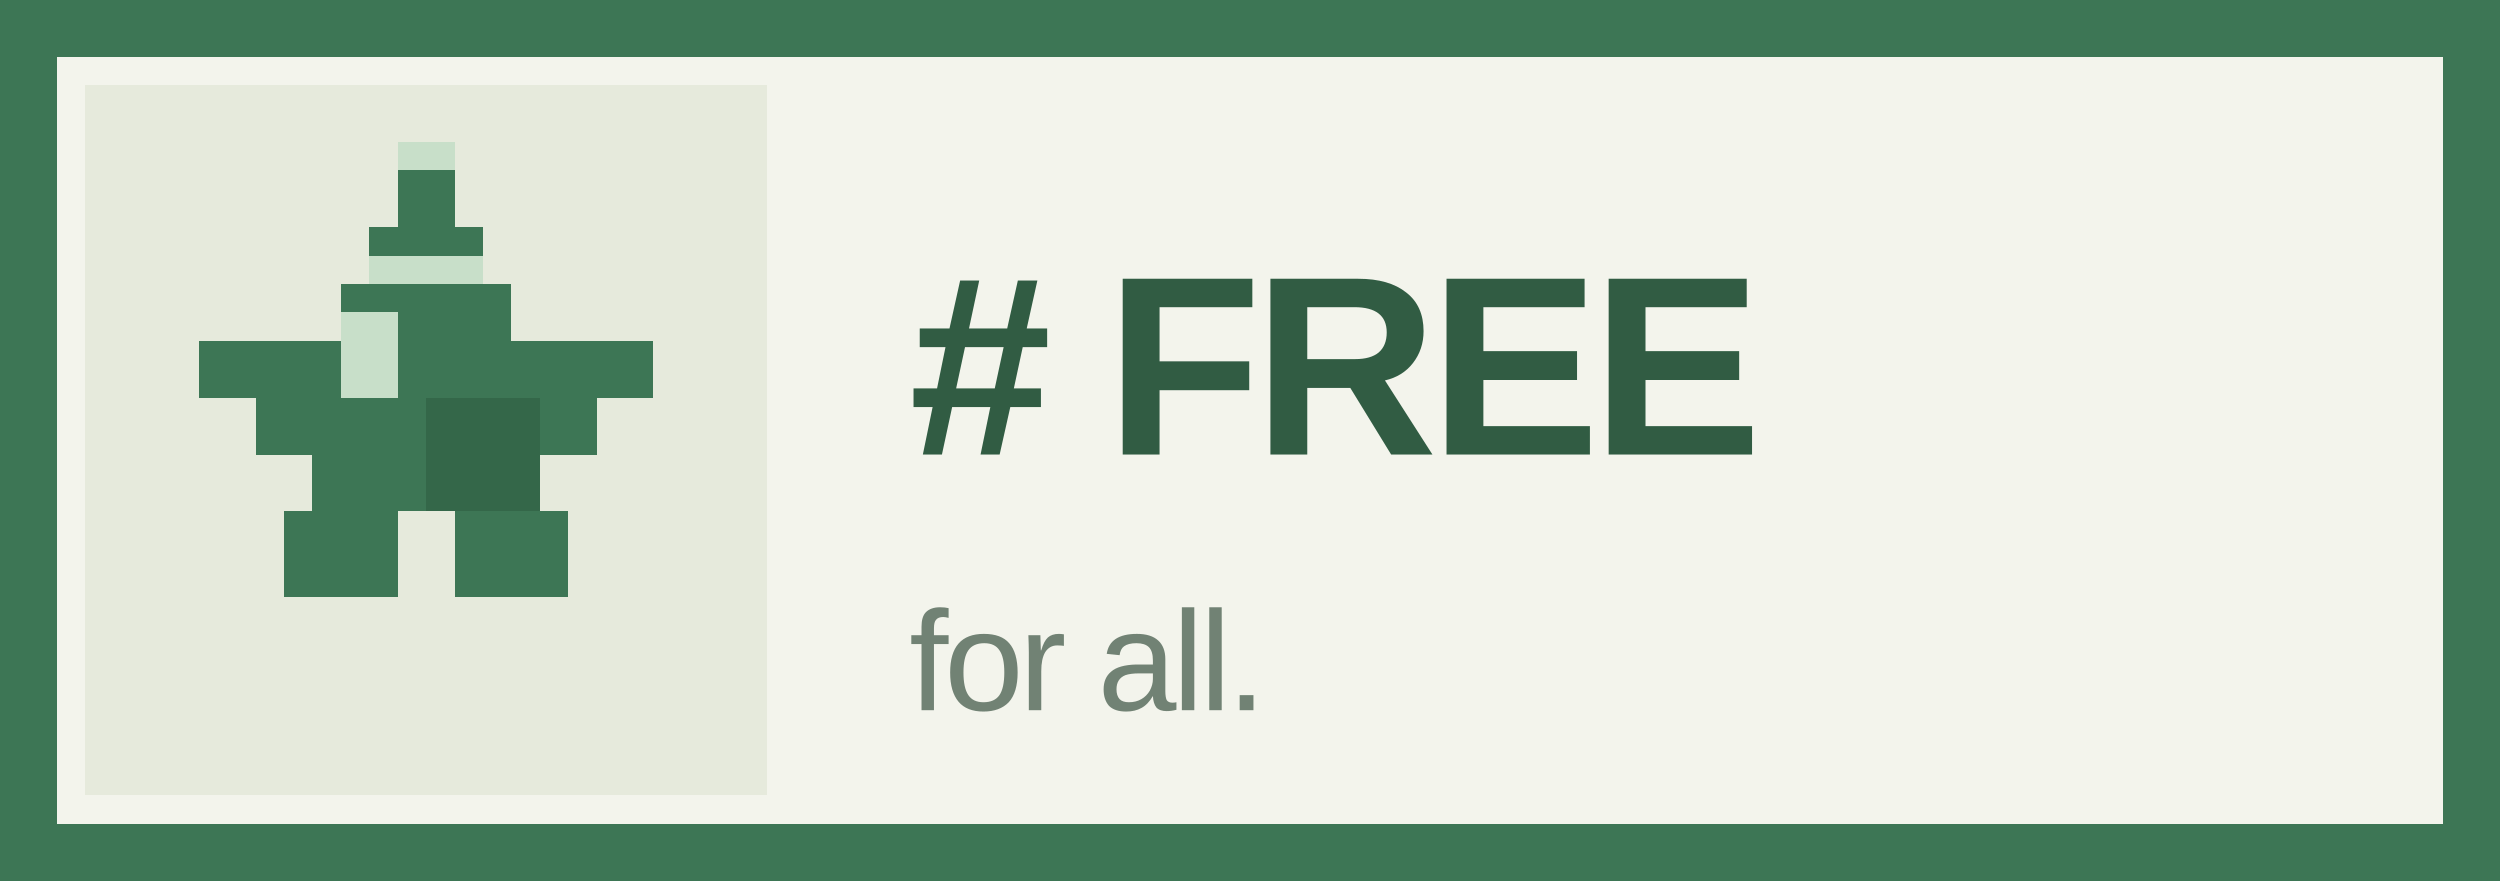
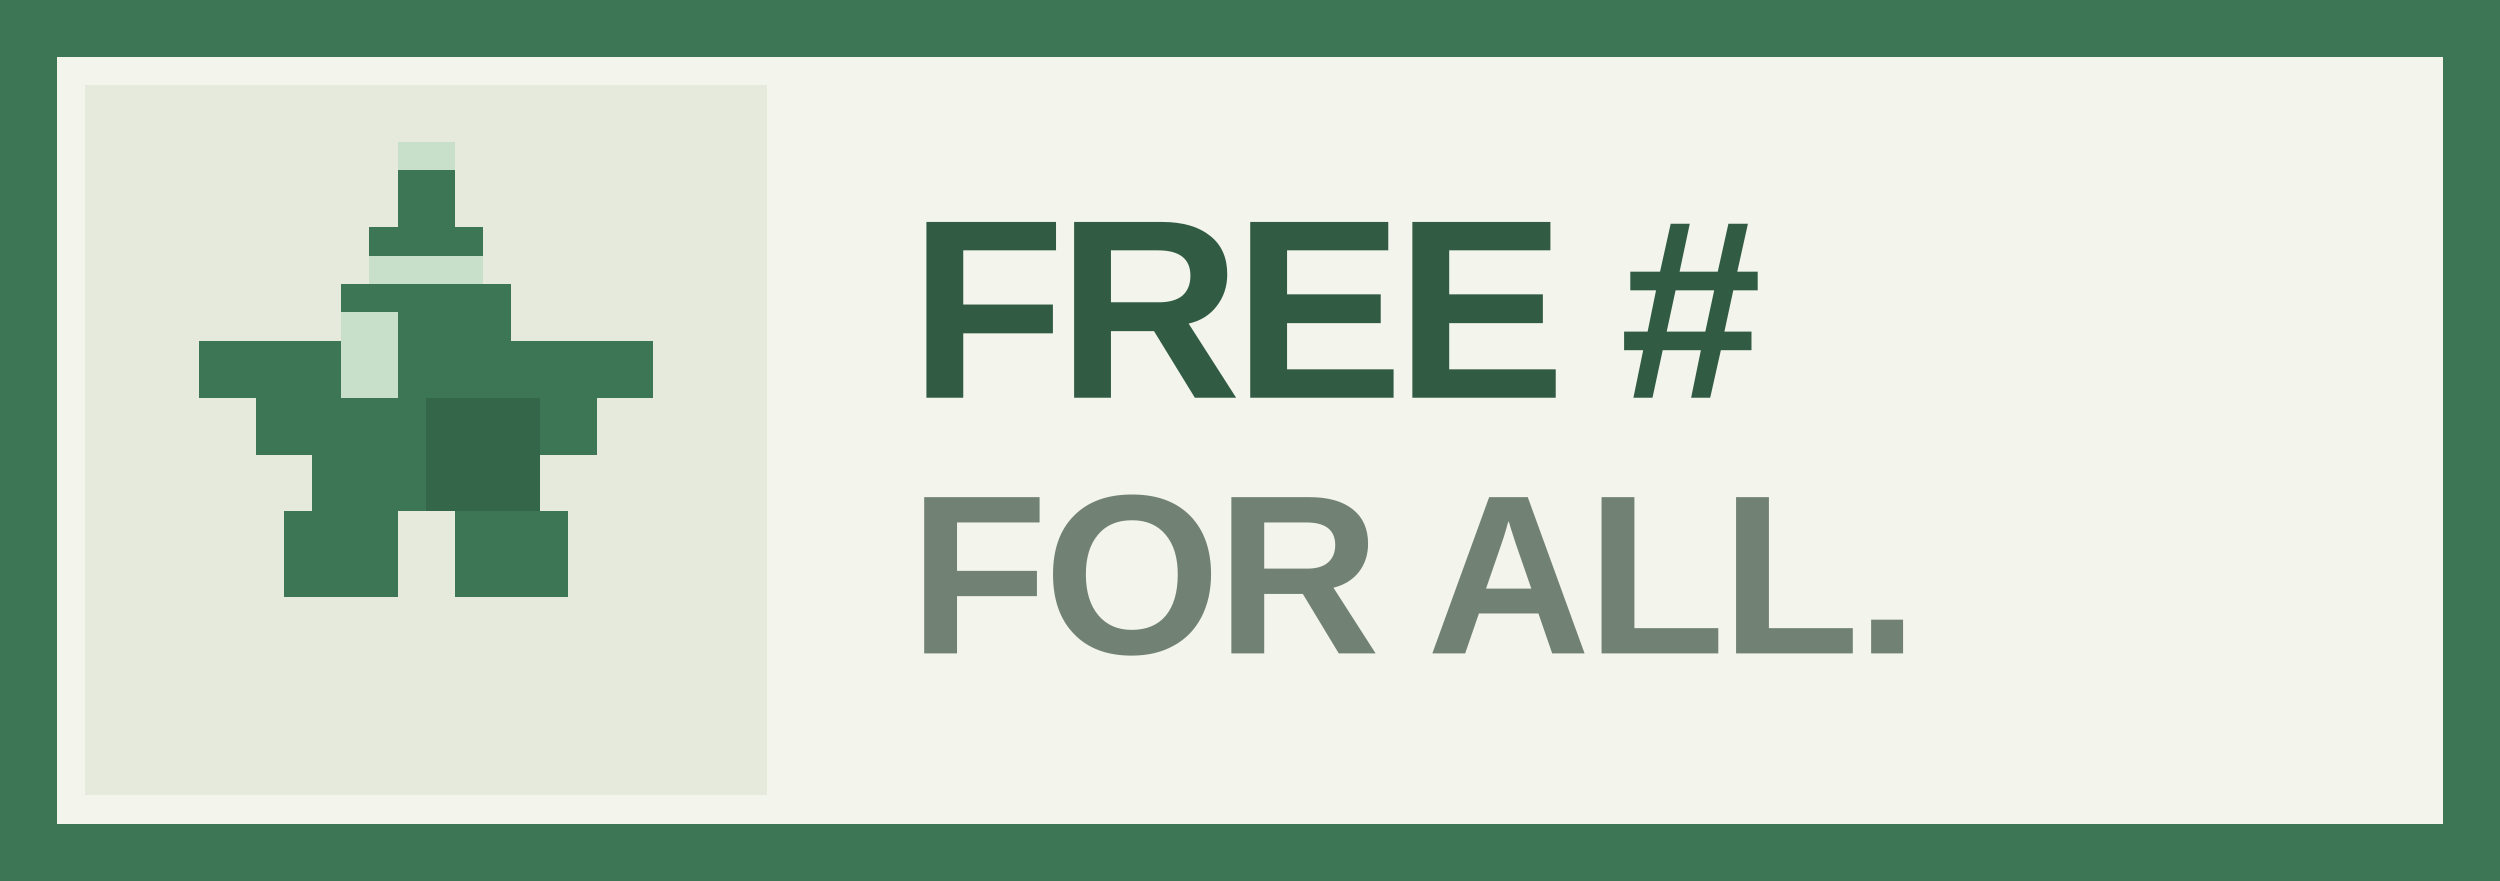
<svg xmlns="http://www.w3.org/2000/svg" width="88" height="31" viewBox="0 0 88 31" shape-rendering="crispEdges">
  <rect x="0" y="0" width="88" height="31" fill="#f3f4ec" />
  <rect x="0" y="0" width="88" height="2" fill="#3d7655" />
  <rect x="0" y="29" width="88" height="2" fill="#3d7655" />
  <rect x="0" y="0" width="2" height="31" fill="#3d7655" />
  <rect x="86" y="0" width="2" height="31" fill="#3d7655" />
  <rect x="3" y="3" width="24" height="25" fill="#e6eadc" />
  <rect x="14" y="5" width="2" height="3" fill="#3d7655" />
  <rect x="13" y="8" width="4" height="2" fill="#3d7655" />
  <rect x="12" y="10" width="6" height="2" fill="#3d7655" />
  <rect x="7" y="12" width="16" height="2" fill="#3d7655" />
  <rect x="9" y="14" width="12" height="2" fill="#3d7655" />
  <rect x="11" y="16" width="8" height="2" fill="#3d7655" />
  <rect x="10" y="18" width="4" height="3" fill="#3d7655" />
  <rect x="16" y="18" width="4" height="3" fill="#3d7655" />
  <rect x="13" y="9" width="4" height="1" fill="#c8dfc9" />
  <rect x="12" y="11" width="2" height="3" fill="#c8dfc9" />
  <rect x="14" y="5" width="2" height="1" fill="#c8dfc9" />
  <rect x="15" y="14" width="4" height="4" fill="#2b573d" opacity="0.5" />
-   <text x="32" y="16" fill="#315c43" font-family="Arial, Helvetica, sans-serif" font-size="9" font-weight="900" letter-spacing="-0.3" style="text-transform: none;"># FREE</text>
-   <text x="32" y="25" fill="#718274" font-family="Arial, Helvetica, sans-serif" font-size="5" letter-spacing="-0.15" style="text-transform: none;">for all.</text>
+   <text x="32" y="14" fill="#315c43" font-family="Arial, Helvetica, sans-serif" font-size="9" font-weight="900" letter-spacing="-0.3">FREE #</text>
+   <text x="32" y="23" fill="#718274" font-family="Arial, Helvetica, sans-serif" font-size="8" font-weight="900" letter-spacing="-0.15">FOR ALL.</text>
</svg>
